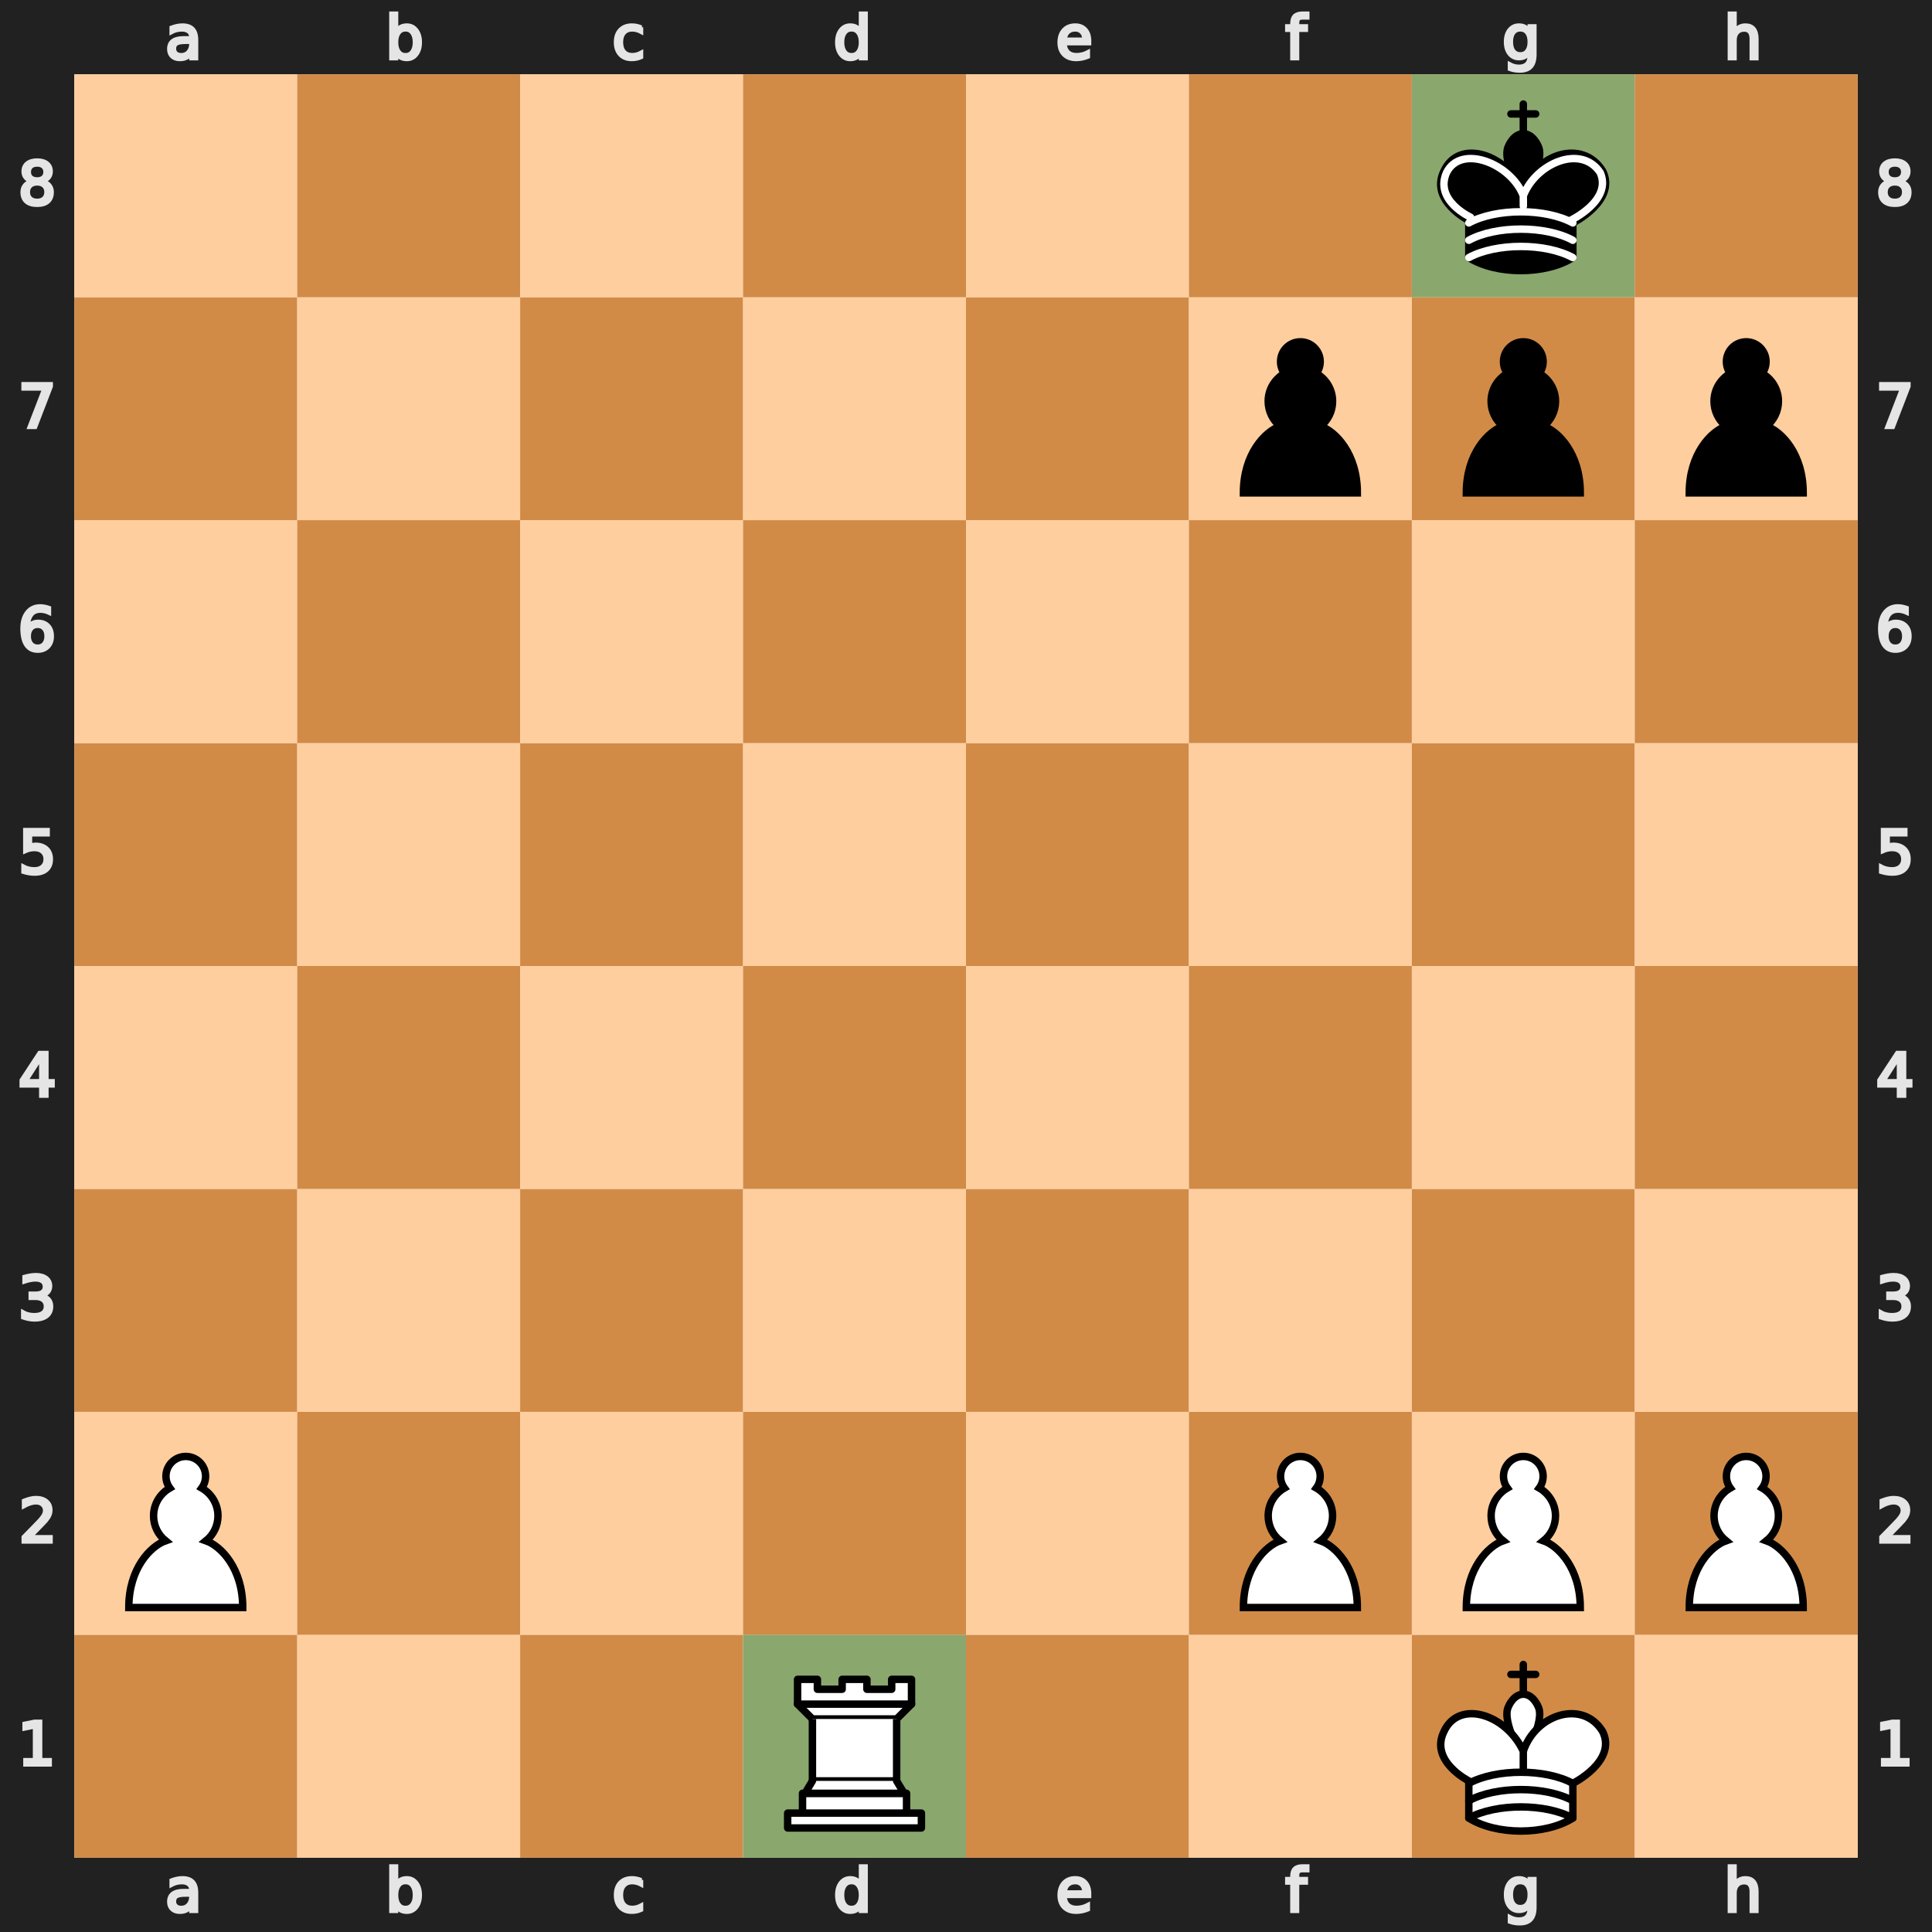
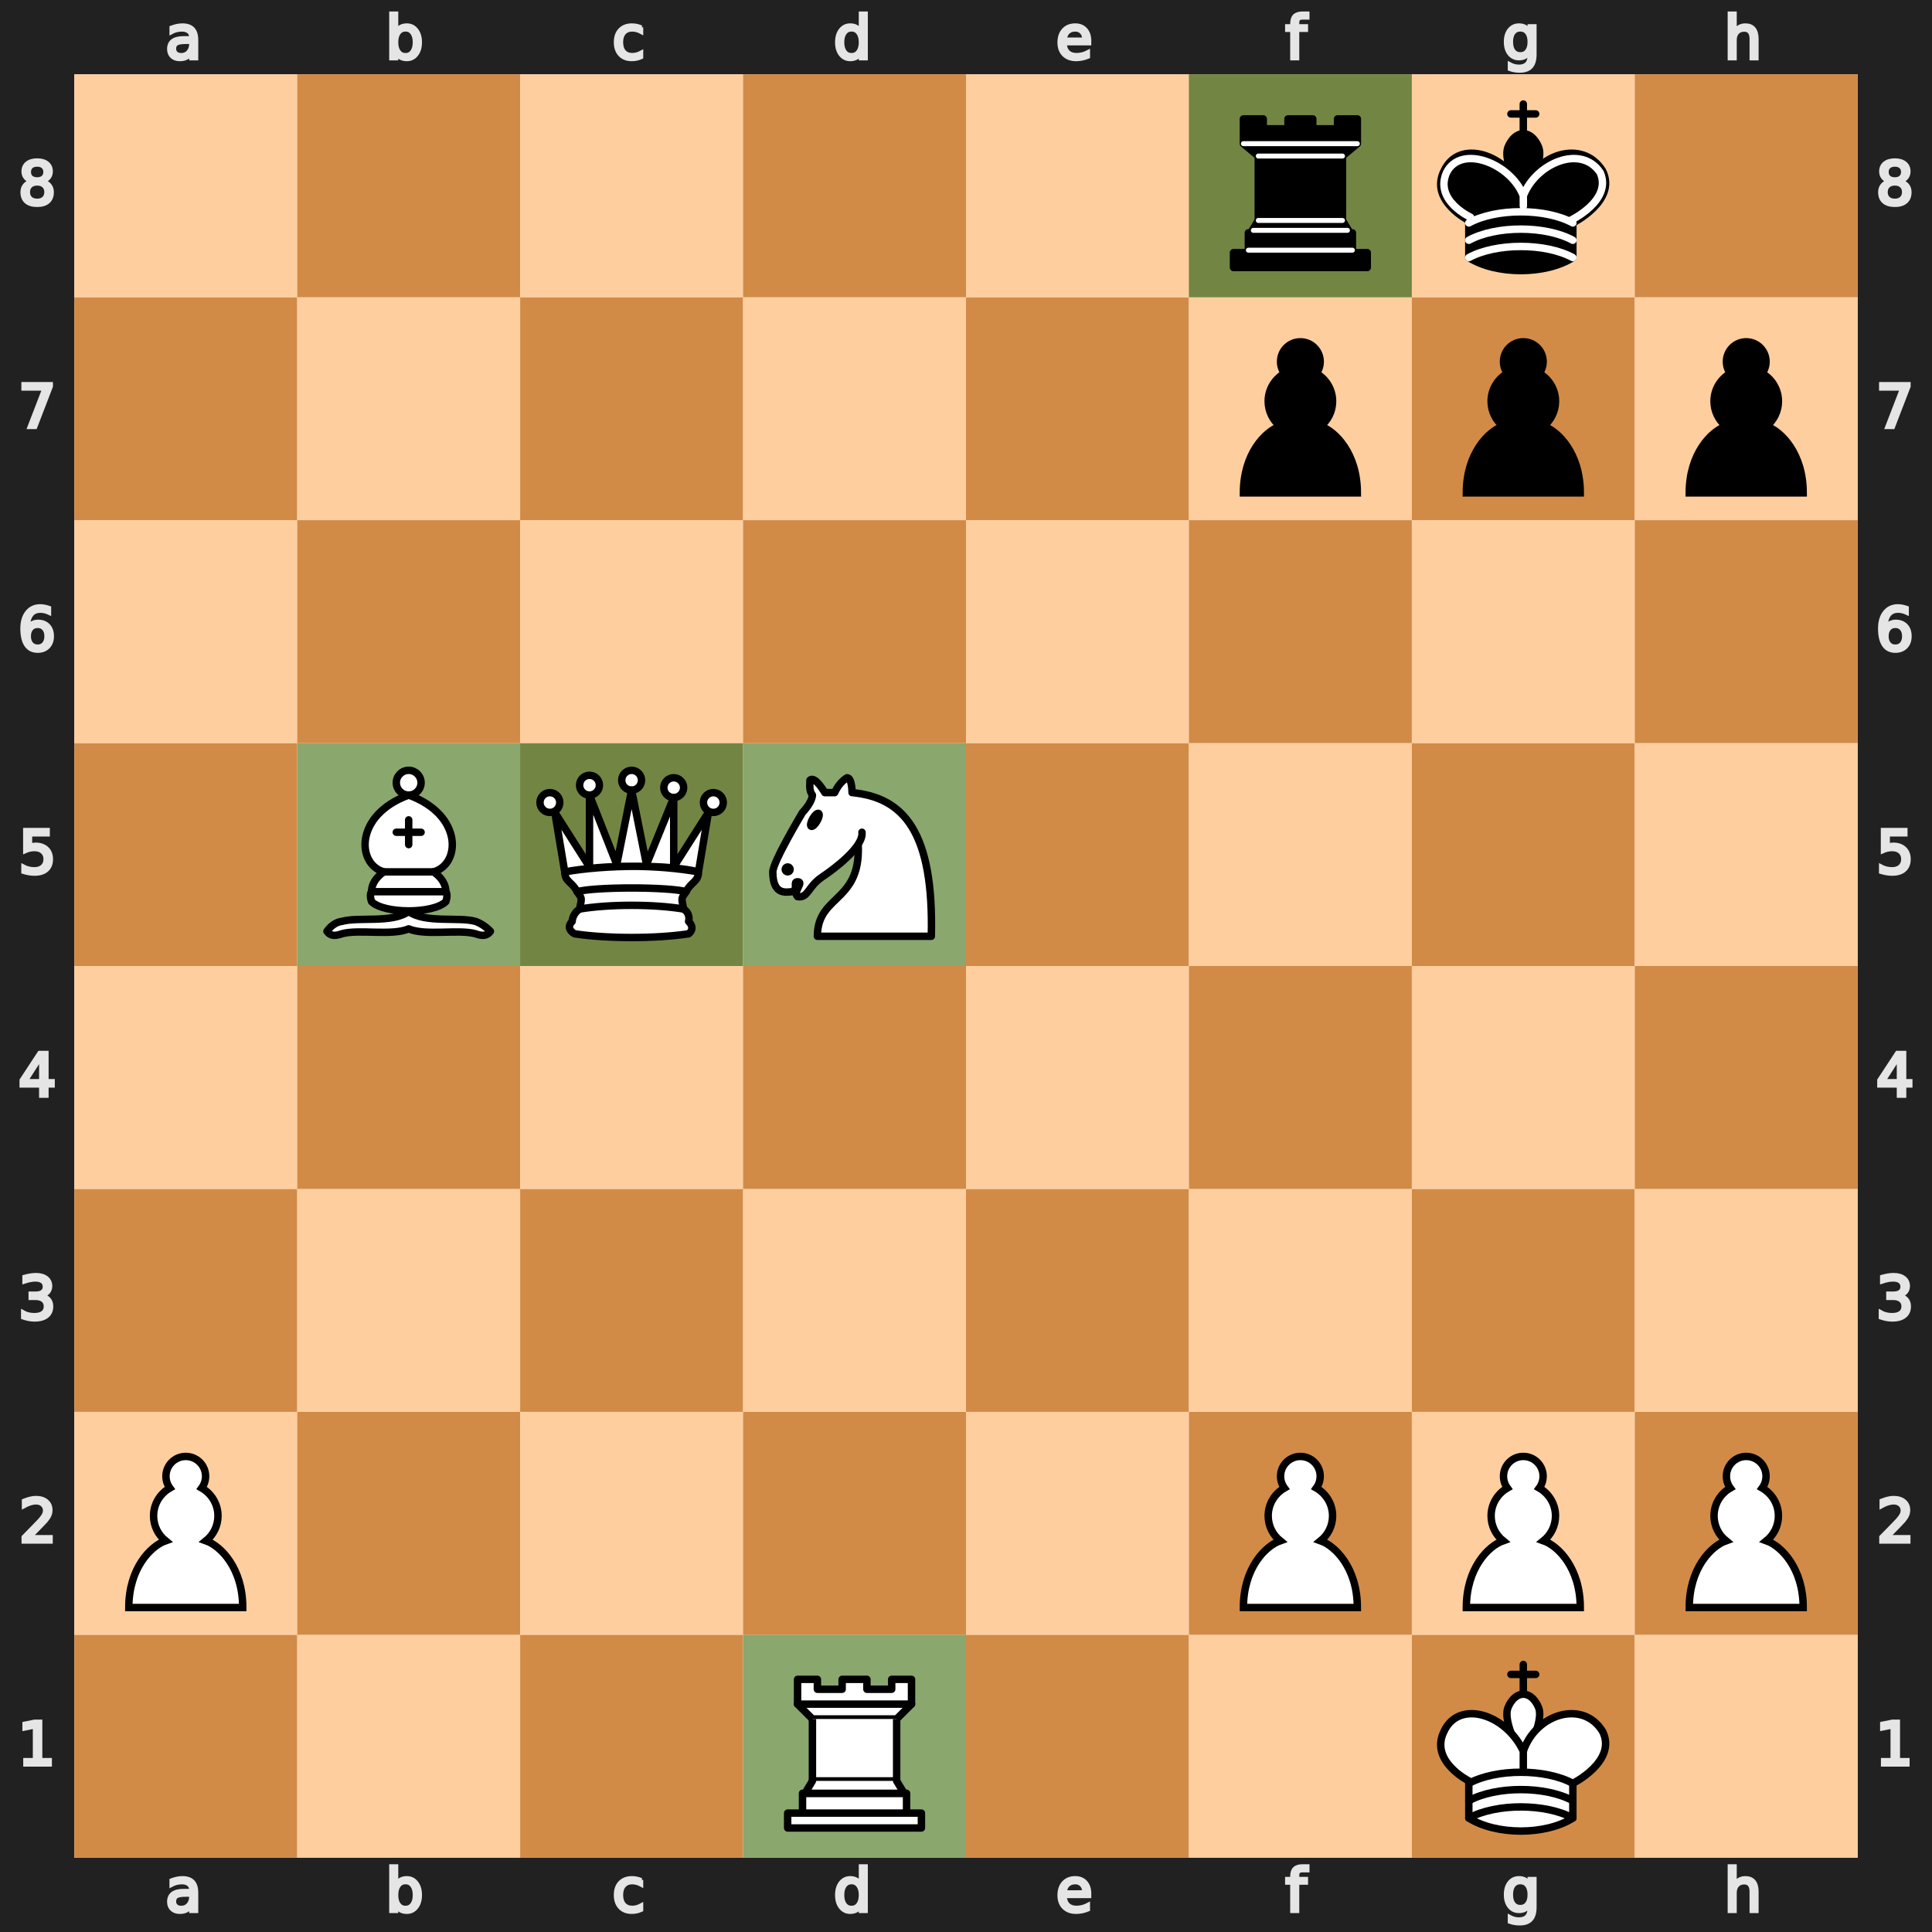
<svg xmlns="http://www.w3.org/2000/svg" xmlns:xlink="http://www.w3.org/1999/xlink" viewBox="0 0 390 390" width="360" height="360">
  <defs>
    <g id="white-pawn" class="white pawn">
      <path d="M22.5 9c-2.21 0-4 1.79-4 4 0 .89.29 1.71.78 2.38C17.33 16.5 16 18.59 16 21c0 2.03.94 3.84 2.41 5.03-3 1.06-7.41 5.55-7.41 13.47h23c0-7.92-4.41-12.41-7.41-13.47 1.47-1.19 2.41-3 2.41-5.03 0-2.41-1.33-4.5-3.28-5.62.49-.67.78-1.49.78-2.38 0-2.21-1.79-4-4-4z" fill="#fff" stroke="#000" stroke-width="1.5" stroke-linecap="round" />
+     </g>
+     <g id="white-knight" class="white knight" fill="none" fill-rule="evenodd" stroke="#000" stroke-width="1.5" stroke-linecap="round" stroke-linejoin="round">
+       <path d="M 22,10 C 32.5,11 38.5,18 38,39 L 15,39 C 15,30 25,32.5 23,18" style="fill:#ffffff; stroke:#000000;" />
+       <path d="M 24,18 C 24.38,20.91 18.45,25.37 16,27 C 13,29 13.18,31.34 11,31 C 9.958,30.06 12.41,27.96 11,28 C 10,28 11.19,29.23 10,30 C 9,30 5.997,31 6,26 C 6,24 12,14 12,14 C 12,14 13.89,12.1 14,10.5 C 13.27,9.506 13.5,8.5 13.5,7.5 C 14.5,6.5 16.5,10 16.5,10 L 18.5,10 C 18.5,10 19.28,8.008 21,7 C 22,7 22,10 22,10" style="fill:#ffffff; stroke:#000000;" />
+       <path d="M 9.5 25.5 A 0.5 0.5 0 1 1 8.5,25.5 A 0.5 0.5 0 1 1 9.5 25.5 z" style="fill:#000000; stroke:#000000;" />
+       <path d="M 15 15.5 A 0.5 1.5 0 1 1 14,15.5 A 0.5 1.5 0 1 1 15 15.5 z" transform="matrix(0.866,0.5,-0.5,0.866,9.693,-5.173)" style="fill:#000000; stroke:#000000;" />
+     </g>
+     <g id="white-bishop" class="white bishop" fill="none" fill-rule="evenodd" stroke="#000" stroke-width="1.5" stroke-linecap="round" stroke-linejoin="round">
+       <g fill="#fff" stroke-linecap="butt">
+         <path d="M9 36c3.39-.97 10.11.43 13.5-2 3.39 2.43 10.11 1.03 13.5 2 0 0 1.65.54 3 2-.68.97-1.65.99-3 .5-3.39-.97-10.11.46-13.5-1-3.39 1.46-10.11.03-13.5 1-1.354.49-2.323.47-3-.5 1.354-1.94 3-2 3-2zM15 32c2.5 2.5 12.5 2.5 15 0 .5-1.5 0-2 0-2 0-2.5-2.5-4-2.5-4 5.5-1.5 6-11.5-5-15.5-11 4-10.5 14-5 15.5 0 0-2.5 1.5-2.5 4 0 0-.5.5 0 2zM25 8a2.5 2.5 0 1 1-5 0 2.5 2.5 0 1 1 5 0z" />
+       </g>
+       <path d="M17.5 26h10M15 30h15m-7.5-14.5v5M20 18h5" stroke-linejoin="miter" />
    </g>
    <g id="white-rook" class="white rook" fill="#fff" fill-rule="evenodd" stroke="#000" stroke-width="1.5" stroke-linecap="round" stroke-linejoin="round">
      <path d="M9 39h27v-3H9v3zM12 36v-4h21v4H12zM11 14V9h4v2h5V9h5v2h5V9h4v5" stroke-linecap="butt" />
      <path d="M34 14l-3 3H14l-3-3" />
      <path d="M31 17v12.5H14V17" stroke-linecap="butt" stroke-linejoin="miter" />
      <path d="M31 29.5l1.5 2.5h-20l1.5-2.5" />
      <path d="M11 14h23" fill="none" stroke-linejoin="miter" />
    </g>
+     <g id="white-queen" class="white queen" fill="#fff" fill-rule="evenodd" stroke="#000" stroke-width="1.5" stroke-linecap="round" stroke-linejoin="round">
+       <path d="M8 12a2 2 0 1 1-4 0 2 2 0 1 1 4 0zM24.5 7.5a2 2 0 1 1-4 0 2 2 0 1 1 4 0zM41 12a2 2 0 1 1-4 0 2 2 0 1 1 4 0zM16 8.5a2 2 0 1 1-4 0 2 2 0 1 1 4 0zM33 9a2 2 0 1 1-4 0 2 2 0 1 1 4 0z" />
+       <path d="M9 26c8.5-1.5 21-1.5 27 0l2-12-7 11V11l-5.5 13.5-3-15-3 15-5.5-14V25L7 14l2 12zM9 26c0 2 1.5 2 2.5 4 1 1.5 1 1 .5 3.5-1.5 1-1.5 2.5-1.5 2.5-1.5 1.5.5 2.5.5 2.5 6.5 1 16.5 1 23 0 0 0 1.5-1 0-2.5 0 0 .5-1.5-1-2.5-.5-2.5-.5-2 .5-3.5 1-2 2.5-2 2.5-4-8.5-1.5-18.5-1.5-27 0z" stroke-linecap="butt" />
+       <path d="M11.5 30c3.5-1 18.5-1 22 0M12 33.5c6-1 15-1 21 0" fill="none" />
+     </g>
    <g id="white-king" class="white king" fill="none" fill-rule="evenodd" stroke="#000" stroke-width="1.5" stroke-linecap="round" stroke-linejoin="round">
      <path d="M22.5 11.63V6M20 8h5" stroke-linejoin="miter" />
      <path d="M22.5 25s4.5-7.5 3-10.5c0 0-1-2.5-3-2.5s-3 2.5-3 2.5c-1.5 3 3 10.5 3 10.5" fill="#fff" stroke-linecap="butt" stroke-linejoin="miter" />
      <path d="M11.5 37c5.5 3.5 15.5 3.5 21 0v-7s9-4.5 6-10.5c-4-6.5-13.5-3.5-16 4V27v-3.5c-3.5-7.5-13-10.5-16-4-3 6 5 10 5 10V37z" fill="#fff" />
      <path d="M11.5 30c5.5-3 15.5-3 21 0m-21 3.5c5.5-3 15.5-3 21 0m-21 3.5c5.5-3 15.5-3 21 0" />
    </g>
    <g id="black-pawn" class="black pawn">
      <path d="M22.5 9c-2.21 0-4 1.79-4 4 0 .89.29 1.71.78 2.38C17.33 16.5 16 18.59 16 21c0 2.03.94 3.84 2.41 5.03-3 1.06-7.41 5.55-7.41 13.47h23c0-7.92-4.41-12.41-7.41-13.47 1.47-1.19 2.41-3 2.41-5.03 0-2.41-1.33-4.5-3.28-5.62.49-.67.78-1.49.78-2.38 0-2.21-1.79-4-4-4z" fill="#000" stroke="#000" stroke-width="1.5" stroke-linecap="round" />
+     </g>
+     <g id="black-rook" class="black rook" fill="#000" fill-rule="evenodd" stroke="#000" stroke-width="1.5" stroke-linecap="round" stroke-linejoin="round">
+       <path d="M9 39h27v-3H9v3zM12.5 32l1.5-2.5h17l1.5 2.5h-20zM12 36v-4h21v4H12z" stroke-linecap="butt" />
+       <path d="M14 29.5v-13h17v13H14z" stroke-linecap="butt" stroke-linejoin="miter" />
+       <path d="M14 16.5L11 14h23l-3 2.5H14zM11 14V9h4v2h5V9h5v2h5V9h4v5H11z" stroke-linecap="butt" />
+       <path d="M12 35.5h21M13 31.5h19M14 29.5h17M14 16.5h17M11 14h23" fill="none" stroke="#fff" stroke-width="1" stroke-linejoin="miter" />
    </g>
    <g id="black-king" class="black king" fill="none" fill-rule="evenodd" stroke="#000" stroke-width="1.5" stroke-linecap="round" stroke-linejoin="round">
      <path d="M22.5 11.63V6" stroke-linejoin="miter" />
      <path d="M22.5 25s4.5-7.5 3-10.5c0 0-1-2.5-3-2.5s-3 2.5-3 2.5c-1.5 3 3 10.5 3 10.5" fill="#000" stroke-linecap="butt" stroke-linejoin="miter" />
      <path d="M11.5 37c5.5 3.5 15.5 3.5 21 0v-7s9-4.5 6-10.5c-4-6.5-13.5-3.5-16 4V27v-3.5c-3.5-7.5-13-10.5-16-4-3 6 5 10 5 10V37z" fill="#000" />
      <path d="M20 8h5" stroke-linejoin="miter" />
      <path d="M32 29.5s8.5-4 6.03-9.65C34.15 14 25 18 22.5 24.5l.01 2.1-.01-2.1C20 18 9.906 14 6.997 19.85c-2.497 5.65 4.853 9 4.853 9M11.5 30c5.5-3 15.5-3 21 0m-21 3.5c5.5-3 15.5-3 21 0m-21 3.5c5.5-3 15.5-3 21 0" stroke="#fff" />
    </g>
  </defs>
  <rect x="7.5" y="7.5" width="375" height="375" fill="none" stroke="#212121" stroke-width="15" />
  <g transform="translate(20, 1) scale(0.75, 0.75)" fill="#e5e5e5" stroke="#e5e5e5">
    <path d="M23.328 10.016q-1.742 0-2.414.398-.672.398-.672 1.36 0 .765.5 1.218.508.445 1.375.445 1.196 0 1.914-.843.727-.852.727-2.258v-.32zm2.867-.594v4.992h-1.437v-1.328q-.492.797-1.227 1.18-.734.375-1.797.375-1.343 0-2.14-.75-.79-.758-.79-2.024 0-1.476.985-2.226.992-.75 2.953-.75h2.016V8.75q0-.992-.656-1.531-.649-.547-1.829-.547-.75 0-1.46.18-.711.18-1.368.539V6.062q.79-.304 1.532-.453.742-.156 1.445-.156 1.898 0 2.836.984.937.985.937 2.985z" />
  </g>
  <g transform="translate(20, 375) scale(0.75, 0.75)" fill="#e5e5e5" stroke="#e5e5e5">
    <path d="M23.328 10.016q-1.742 0-2.414.398-.672.398-.672 1.36 0 .765.5 1.218.508.445 1.375.445 1.196 0 1.914-.843.727-.852.727-2.258v-.32zm2.867-.594v4.992h-1.437v-1.328q-.492.797-1.227 1.18-.734.375-1.797.375-1.343 0-2.14-.75-.79-.758-.79-2.024 0-1.476.985-2.226.992-.75 2.953-.75h2.016V8.75q0-.992-.656-1.531-.649-.547-1.829-.547-.75 0-1.46.18-.711.18-1.368.539V6.062q.79-.304 1.532-.453.742-.156 1.445-.156 1.898 0 2.836.984.937.985.937 2.985z" />
  </g>
  <g transform="translate(65, 1) scale(0.75, 0.75)" fill="#e5e5e5" stroke="#e5e5e5">
    <path d="M24.922 10.047q0-1.586-.656-2.485-.649-.906-1.79-.906-1.14 0-1.796.906-.649.899-.649 2.485 0 1.586.649 2.492.656.898 1.797.898 1.14 0 1.789-.898.656-.906.656-2.492zm-4.89-3.055q.452-.781 1.14-1.156.695-.383 1.656-.383 1.594 0 2.586 1.266 1 1.265 1 3.328 0 2.062-1 3.328-.992 1.266-2.586 1.266-.96 0-1.656-.375-.688-.383-1.14-1.164v1.312h-1.446V2.258h1.445z" />
  </g>
  <g transform="translate(65, 375) scale(0.75, 0.75)" fill="#e5e5e5" stroke="#e5e5e5">
    <path d="M24.922 10.047q0-1.586-.656-2.485-.649-.906-1.79-.906-1.14 0-1.796.906-.649.899-.649 2.485 0 1.586.649 2.492.656.898 1.797.898 1.14 0 1.789-.898.656-.906.656-2.492zm-4.89-3.055q.452-.781 1.14-1.156.695-.383 1.656-.383 1.594 0 2.586 1.266 1 1.265 1 3.328 0 2.062-1 3.328-.992 1.266-2.586 1.266-.96 0-1.656-.375-.688-.383-1.14-1.164v1.312h-1.446V2.258h1.445z" />
  </g>
  <g transform="translate(110, 1) scale(0.75, 0.75)" fill="#e5e5e5" stroke="#e5e5e5">
    <path d="M25.96 6v1.344q-.608-.336-1.226-.5-.609-.172-1.234-.172-1.398 0-2.172.89-.773.883-.773 2.485 0 1.601.773 2.492.774.883 2.172.883.625 0 1.234-.164.618-.172 1.227-.508v1.328q-.602.281-1.25.422-.64.14-1.367.14-1.977 0-3.14-1.242-1.165-1.242-1.165-3.351 0-2.14 1.172-3.367 1.18-1.227 3.227-1.227.664 0 1.296.14.633.134 1.227.407z" />
  </g>
  <g transform="translate(110, 375) scale(0.75, 0.75)" fill="#e5e5e5" stroke="#e5e5e5">
    <path d="M25.96 6v1.344q-.608-.336-1.226-.5-.609-.172-1.234-.172-1.398 0-2.172.89-.773.883-.773 2.485 0 1.601.773 2.492.774.883 2.172.883.625 0 1.234-.164.618-.172 1.227-.508v1.328q-.602.281-1.25.422-.64.14-1.367.14-1.977 0-3.14-1.242-1.165-1.242-1.165-3.351 0-2.14 1.172-3.367 1.18-1.227 3.227-1.227.664 0 1.296.14.633.134 1.227.407z" />
  </g>
  <g transform="translate(155, 1) scale(0.75, 0.75)" fill="#e5e5e5" stroke="#e5e5e5">
    <path d="M24.973 6.992V2.258h1.437v12.156h-1.437v-1.312q-.453.78-1.149 1.164-.687.375-1.656.375-1.586 0-2.586-1.266-.992-1.266-.992-3.328 0-2.063.992-3.328 1-1.266 2.586-1.266.969 0 1.656.383.696.375 1.149 1.156zm-4.899 3.055q0 1.586.649 2.492.656.898 1.797.898 1.14 0 1.796-.898.657-.906.657-2.492 0-1.586-.657-2.485-.656-.906-1.796-.906-1.141 0-1.797.906-.649.899-.649 2.485z" />
  </g>
  <g transform="translate(155, 375) scale(0.75, 0.75)" fill="#e5e5e5" stroke="#e5e5e5">
    <path d="M24.973 6.992V2.258h1.437v12.156h-1.437v-1.312q-.453.78-1.149 1.164-.687.375-1.656.375-1.586 0-2.586-1.266-.992-1.266-.992-3.328 0-2.063.992-3.328 1-1.266 2.586-1.266.969 0 1.656.383.696.375 1.149 1.156zm-4.899 3.055q0 1.586.649 2.492.656.898 1.797.898 1.14 0 1.796-.898.657-.906.657-2.492 0-1.586-.657-2.485-.656-.906-1.796-.906-1.141 0-1.797.906-.649.899-.649 2.485z" />
  </g>
  <g transform="translate(200, 1) scale(0.75, 0.75)" fill="#e5e5e5" stroke="#e5e5e5">
    <path d="M26.555 9.68v.703h-6.61q.094 1.484.89 2.265.806.774 2.235.774.828 0 1.602-.203.781-.203 1.547-.61v1.36q-.774.328-1.586.5-.813.172-1.649.172-2.093 0-3.32-1.22-1.219-1.218-1.219-3.296 0-2.148 1.157-3.406 1.164-1.266 3.132-1.266 1.766 0 2.79 1.14 1.03 1.134 1.03 3.087zm-1.438-.422q-.015-1.18-.664-1.883-.64-.703-1.703-.703-1.203 0-1.93.68-.718.68-.828 1.914z" />
  </g>
  <g transform="translate(200, 375) scale(0.75, 0.75)" fill="#e5e5e5" stroke="#e5e5e5">
    <path d="M26.555 9.68v.703h-6.61q.094 1.484.89 2.265.806.774 2.235.774.828 0 1.602-.203.781-.203 1.547-.61v1.36q-.774.328-1.586.5-.813.172-1.649.172-2.093 0-3.32-1.22-1.219-1.218-1.219-3.296 0-2.148 1.157-3.406 1.164-1.266 3.132-1.266 1.766 0 2.79 1.14 1.03 1.134 1.03 3.087zm-1.438-.422q-.015-1.18-.664-1.883-.64-.703-1.703-.703-1.203 0-1.93.68-.718.68-.828 1.914z" />
  </g>
  <g transform="translate(245, 1) scale(0.75, 0.75)" fill="#e5e5e5" stroke="#e5e5e5">
    <path d="M25.285 2.258v1.195H23.91q-.773 0-1.078.313-.297.312-.297 1.125v.773h2.367v1.117h-2.367v7.633H21.09V6.781h-1.375V5.664h1.375v-.61q0-1.46.68-2.124.68-.672 2.156-.672z" />
  </g>
  <g transform="translate(245, 375) scale(0.75, 0.75)" fill="#e5e5e5" stroke="#e5e5e5">
    <path d="M25.285 2.258v1.195H23.91q-.773 0-1.078.313-.297.312-.297 1.125v.773h2.367v1.117h-2.367v7.633H21.09V6.781h-1.375V5.664h1.375v-.61q0-1.46.68-2.124.68-.672 2.156-.672z" />
  </g>
  <g transform="translate(290, 1) scale(0.75, 0.75)" fill="#e5e5e5" stroke="#e5e5e5">
    <path d="M24.973 9.937q0-1.562-.649-2.421-.64-.86-1.804-.86-1.157 0-1.805.86-.64.859-.64 2.421 0 1.555.64 2.415.648.859 1.805.859 1.164 0 1.804-.86.649-.859.649-2.414zm1.437 3.391q0 2.234-.992 3.32-.992 1.094-3.04 1.094-.757 0-1.429-.117-.672-.11-1.304-.344v-1.398q.632.344 1.25.508.617.164 1.257.164 1.414 0 2.118-.743.703-.734.703-2.226v-.711q-.446.773-1.141 1.156-.695.383-1.664.383-1.61 0-2.594-1.227-.984-1.226-.984-3.25 0-2.03.984-3.257.985-1.227 2.594-1.227.969 0 1.664.383t1.14 1.156V5.664h1.438z" />
  </g>
  <g transform="translate(290, 375) scale(0.75, 0.75)" fill="#e5e5e5" stroke="#e5e5e5">
    <path d="M24.973 9.937q0-1.562-.649-2.421-.64-.86-1.804-.86-1.157 0-1.805.86-.64.859-.64 2.421 0 1.555.64 2.415.648.859 1.805.859 1.164 0 1.804-.86.649-.859.649-2.414zm1.437 3.391q0 2.234-.992 3.32-.992 1.094-3.04 1.094-.757 0-1.429-.117-.672-.11-1.304-.344v-1.398q.632.344 1.25.508.617.164 1.257.164 1.414 0 2.118-.743.703-.734.703-2.226v-.711q-.446.773-1.141 1.156-.695.383-1.664.383-1.61 0-2.594-1.227-.984-1.226-.984-3.25 0-2.03.984-3.257.985-1.227 2.594-1.227.969 0 1.664.383t1.14 1.156V5.664h1.438z" />
  </g>
  <g transform="translate(335, 1) scale(0.75, 0.75)" fill="#e5e5e5" stroke="#e5e5e5">
    <path d="M26.164 9.133v5.281h-1.437V9.18q0-1.243-.485-1.86-.484-.617-1.453-.617-1.164 0-1.836.742-.672.742-.672 2.024v4.945h-1.445V2.258h1.445v4.765q.516-.789 1.211-1.18.703-.39 1.617-.39 1.508 0 2.282.938.773.93.773 2.742z" />
  </g>
  <g transform="translate(335, 375) scale(0.75, 0.75)" fill="#e5e5e5" stroke="#e5e5e5">
    <path d="M26.164 9.133v5.281h-1.437V9.18q0-1.243-.485-1.86-.484-.617-1.453-.617-1.164 0-1.836.742-.672.742-.672 2.024v4.945h-1.445V2.258h1.445v4.765q.516-.789 1.211-1.18.703-.39 1.617-.39 1.508 0 2.282.938.773.93.773 2.742z" />
  </g>
  <g transform="translate(0, 335) scale(0.75, 0.75)" fill="#e5e5e5" stroke="#e5e5e5">
    <path d="M6.754 26.996h2.578v-8.898l-2.805.562v-1.437l2.79-.563h1.578v10.336h2.578v1.328h-6.72z" />
  </g>
  <g transform="translate(375, 335) scale(0.75, 0.75)" fill="#e5e5e5" stroke="#e5e5e5">
    <path d="M6.754 26.996h2.578v-8.898l-2.805.562v-1.437l2.79-.563h1.578v10.336h2.578v1.328h-6.72z" />
  </g>
  <g transform="translate(0, 290) scale(0.75, 0.75)" fill="#e5e5e5" stroke="#e5e5e5">
    <path d="M8.195 26.996h5.508v1.328H6.297v-1.328q.898-.93 2.445-2.492 1.555-1.57 1.953-2.024.758-.851 1.055-1.437.305-.594.305-1.164 0-.93-.657-1.516-.648-.586-1.695-.586-.742 0-1.57.258-.82.258-1.758.781v-1.593q.953-.383 1.781-.578.828-.196 1.516-.196 1.812 0 2.89.906 1.079.907 1.079 2.422 0 .72-.274 1.368-.265.64-.976 1.515-.196.227-1.243 1.313-1.046 1.078-2.953 3.023z" />
  </g>
  <g transform="translate(375, 290) scale(0.75, 0.75)" fill="#e5e5e5" stroke="#e5e5e5">
    <path d="M8.195 26.996h5.508v1.328H6.297v-1.328q.898-.93 2.445-2.492 1.555-1.57 1.953-2.024.758-.851 1.055-1.437.305-.594.305-1.164 0-.93-.657-1.516-.648-.586-1.695-.586-.742 0-1.57.258-.82.258-1.758.781v-1.593q.953-.383 1.781-.578.828-.196 1.516-.196 1.812 0 2.89.906 1.079.907 1.079 2.422 0 .72-.274 1.368-.265.64-.976 1.515-.196.227-1.243 1.313-1.046 1.078-2.953 3.023z" />
  </g>
  <g transform="translate(0, 245) scale(0.75, 0.75)" fill="#e5e5e5" stroke="#e5e5e5">
    <path d="M11.434 22.035q1.132.242 1.765 1.008.64.766.64 1.89 0 1.727-1.187 2.672-1.187.946-3.375.946-.734 0-1.515-.149-.774-.14-1.602-.43V26.45q.656.383 1.438.578.78.196 1.632.196 1.485 0 2.258-.586.782-.586.782-1.703 0-1.032-.727-1.61-.719-.586-2.008-.586h-1.36v-1.297h1.423q1.164 0 1.78-.46.618-.47.618-1.344 0-.899-.64-1.375-.633-.485-1.82-.485-.65 0-1.391.141-.743.14-1.633.437V16.95q.898-.25 1.68-.375.788-.125 1.484-.125 1.797 0 2.844.82 1.046.813 1.046 2.204 0 .968-.554 1.64-.555.664-1.578.922z" />
  </g>
  <g transform="translate(375, 245) scale(0.75, 0.75)" fill="#e5e5e5" stroke="#e5e5e5">
    <path d="M11.434 22.035q1.132.242 1.765 1.008.64.766.64 1.89 0 1.727-1.187 2.672-1.187.946-3.375.946-.734 0-1.515-.149-.774-.14-1.602-.43V26.45q.656.383 1.438.578.78.196 1.632.196 1.485 0 2.258-.586.782-.586.782-1.703 0-1.032-.727-1.61-.719-.586-2.008-.586h-1.36v-1.297h1.423q1.164 0 1.78-.46.618-.47.618-1.344 0-.899-.64-1.375-.633-.485-1.82-.485-.65 0-1.391.141-.743.14-1.633.437V16.95q.898-.25 1.68-.375.788-.125 1.484-.125 1.797 0 2.844.82 1.046.813 1.046 2.204 0 .968-.554 1.64-.555.664-1.578.922z" />
  </g>
  <g transform="translate(0, 200) scale(0.75, 0.75)" fill="#e5e5e5" stroke="#e5e5e5">
    <path d="M11.016 18.035L7.03 24.262h3.985zm-.414-1.375h1.984v7.602h1.664v1.312h-1.664v2.75h-1.57v-2.75H5.75v-1.523z" />
  </g>
  <g transform="translate(375, 200) scale(0.75, 0.75)" fill="#e5e5e5" stroke="#e5e5e5">
    <path d="M11.016 18.035L7.03 24.262h3.985zm-.414-1.375h1.984v7.602h1.664v1.312h-1.664v2.75h-1.57v-2.75H5.75v-1.523z" />
  </g>
  <g transform="translate(0, 155) scale(0.75, 0.75)" fill="#e5e5e5" stroke="#e5e5e5">
    <path d="M6.719 16.66h6.195v1.328h-4.75v2.86q.344-.118.688-.172.343-.063.687-.063 1.953 0 3.094 1.07 1.14 1.07 1.14 2.899 0 1.883-1.171 2.93-1.172 1.039-3.305 1.039-.735 0-1.5-.125-.758-.125-1.57-.375v-1.586q.703.383 1.453.57.75.188 1.586.188 1.351 0 2.14-.711.79-.711.79-1.93 0-1.219-.79-1.93-.789-.71-2.14-.71-.633 0-1.266.14-.625.14-1.281.438z" />
  </g>
  <g transform="translate(375, 155) scale(0.75, 0.75)" fill="#e5e5e5" stroke="#e5e5e5">
    <path d="M6.719 16.66h6.195v1.328h-4.75v2.86q.344-.118.688-.172.343-.063.687-.063 1.953 0 3.094 1.07 1.14 1.07 1.14 2.899 0 1.883-1.171 2.93-1.172 1.039-3.305 1.039-.735 0-1.5-.125-.758-.125-1.57-.375v-1.586q.703.383 1.453.57.75.188 1.586.188 1.351 0 2.14-.711.79-.711.79-1.93 0-1.219-.79-1.93-.789-.71-2.14-.71-.633 0-1.266.14-.625.14-1.281.438z" />
  </g>
  <g transform="translate(0, 110) scale(0.75, 0.75)" fill="#e5e5e5" stroke="#e5e5e5">
    <path d="M10.137 21.863q-1.063 0-1.688.727-.617.726-.617 1.992 0 1.258.617 1.992.625.727 1.688.727 1.062 0 1.68-.727.624-.734.624-1.992 0-1.266-.625-1.992-.617-.727-1.68-.727zm3.133-4.945v1.437q-.594-.28-1.204-.43-.601-.148-1.195-.148-1.562 0-2.39 1.055-.82 1.055-.938 3.188.46-.68 1.156-1.04.696-.367 1.531-.367 1.758 0 2.774 1.07 1.023 1.063 1.023 2.899 0 1.797-1.062 2.883-1.063 1.086-2.828 1.086-2.024 0-3.094-1.547-1.07-1.555-1.07-4.5 0-2.766 1.312-4.406 1.313-1.649 3.524-1.649.593 0 1.195.117.61.118 1.266.352z" />
  </g>
  <g transform="translate(375, 110) scale(0.75, 0.75)" fill="#e5e5e5" stroke="#e5e5e5">
    <path d="M10.137 21.863q-1.063 0-1.688.727-.617.726-.617 1.992 0 1.258.617 1.992.625.727 1.688.727 1.062 0 1.68-.727.624-.734.624-1.992 0-1.266-.625-1.992-.617-.727-1.68-.727zm3.133-4.945v1.437q-.594-.28-1.204-.43-.601-.148-1.195-.148-1.562 0-2.39 1.055-.82 1.055-.938 3.188.46-.68 1.156-1.04.696-.367 1.531-.367 1.758 0 2.774 1.07 1.023 1.063 1.023 2.899 0 1.797-1.062 2.883-1.063 1.086-2.828 1.086-2.024 0-3.094-1.547-1.07-1.555-1.07-4.5 0-2.766 1.312-4.406 1.313-1.649 3.524-1.649.593 0 1.195.117.61.118 1.266.352z" />
  </g>
  <g transform="translate(0, 65) scale(0.75, 0.75)" fill="#e5e5e5" stroke="#e5e5e5">
    <path d="M6.25 16.66h7.5v.672L9.516 28.324H7.867l3.985-10.336H6.25z" />
  </g>
  <g transform="translate(375, 65) scale(0.75, 0.75)" fill="#e5e5e5" stroke="#e5e5e5">
    <path d="M6.25 16.66h7.5v.672L9.516 28.324H7.867l3.985-10.336H6.25z" />
  </g>
  <g transform="translate(0, 20) scale(0.75, 0.75)" fill="#e5e5e5" stroke="#e5e5e5">
    <path d="M10 22.785q-1.125 0-1.773.602-.641.601-.641 1.656t.64 1.656q.649.602 1.774.602t1.773-.602q.649-.61.649-1.656 0-1.055-.649-1.656-.64-.602-1.773-.602zm-1.578-.672q-1.016-.25-1.586-.945-.563-.695-.563-1.695 0-1.399.993-2.211 1-.813 2.734-.813 1.742 0 2.734.813.993.812.993 2.21 0 1-.57 1.696-.563.695-1.571.945 1.14.266 1.773 1.04.641.773.641 1.89 0 1.695-1.04 2.602-1.03.906-2.96.906t-2.969-.906Q6 26.738 6 25.043q0-1.117.64-1.89.641-.774 1.782-1.04zm-.578-2.492q0 .906.562 1.414.57.508 1.594.508 1.016 0 1.586-.508.578-.508.578-1.414 0-.906-.578-1.414-.57-.508-1.586-.508-1.023 0-1.594.508-.562.508-.562 1.414z" />
  </g>
  <g transform="translate(375, 20) scale(0.75, 0.75)" fill="#e5e5e5" stroke="#e5e5e5">
    <path d="M10 22.785q-1.125 0-1.773.602-.641.601-.641 1.656t.64 1.656q.649.602 1.774.602t1.773-.602q.649-.61.649-1.656 0-1.055-.649-1.656-.64-.602-1.773-.602zm-1.578-.672q-1.016-.25-1.586-.945-.563-.695-.563-1.695 0-1.399.993-2.211 1-.813 2.734-.813 1.742 0 2.734.813.993.812.993 2.21 0 1-.57 1.696-.563.695-1.571.945 1.14.266 1.773 1.04.641.773.641 1.89 0 1.695-1.04 2.602-1.03.906-2.96.906t-2.969-.906Q6 26.738 6 25.043q0-1.117.64-1.89.641-.774 1.782-1.04zm-.578-2.492q0 .906.562 1.414.57.508 1.594.508 1.016 0 1.586-.508.578-.508.578-1.414 0-.906-.578-1.414-.57-.508-1.586-.508-1.023 0-1.594.508-.562.508-.562 1.414z" />
  </g>
  <rect x="15" y="330" width="45" height="45" class="square dark a1" stroke="none" fill="#d18b47" />
  <rect x="60" y="330" width="45" height="45" class="square light b1" stroke="none" fill="#ffce9e" />
  <rect x="105" y="330" width="45" height="45" class="square dark c1" stroke="none" fill="#d18b47" />
  <rect x="150" y="330" width="45" height="45" class="square light d1" stroke="none" fill="#ffce9e" />
  <rect x="150" y="330" width="45" height="45" stroke="none" fill="#15803d" opacity="0.502" />
  <rect x="195" y="330" width="45" height="45" class="square dark e1" stroke="none" fill="#d18b47" />
  <rect x="240" y="330" width="45" height="45" class="square light f1" stroke="none" fill="#ffce9e" />
  <rect x="285" y="330" width="45" height="45" class="square dark g1" stroke="none" fill="#d18b47" />
  <rect x="330" y="330" width="45" height="45" class="square light h1" stroke="none" fill="#ffce9e" />
  <rect x="15" y="285" width="45" height="45" class="square light a2" stroke="none" fill="#ffce9e" />
  <rect x="60" y="285" width="45" height="45" class="square dark b2" stroke="none" fill="#d18b47" />
  <rect x="105" y="285" width="45" height="45" class="square light c2" stroke="none" fill="#ffce9e" />
  <rect x="150" y="285" width="45" height="45" class="square dark d2" stroke="none" fill="#d18b47" />
  <rect x="195" y="285" width="45" height="45" class="square light e2" stroke="none" fill="#ffce9e" />
  <rect x="240" y="285" width="45" height="45" class="square dark f2" stroke="none" fill="#d18b47" />
  <rect x="285" y="285" width="45" height="45" class="square light g2" stroke="none" fill="#ffce9e" />
  <rect x="330" y="285" width="45" height="45" class="square dark h2" stroke="none" fill="#d18b47" />
  <rect x="15" y="240" width="45" height="45" class="square dark a3" stroke="none" fill="#d18b47" />
  <rect x="60" y="240" width="45" height="45" class="square light b3" stroke="none" fill="#ffce9e" />
  <rect x="105" y="240" width="45" height="45" class="square dark c3" stroke="none" fill="#d18b47" />
  <rect x="150" y="240" width="45" height="45" class="square light d3" stroke="none" fill="#ffce9e" />
  <rect x="195" y="240" width="45" height="45" class="square dark e3" stroke="none" fill="#d18b47" />
  <rect x="240" y="240" width="45" height="45" class="square light f3" stroke="none" fill="#ffce9e" />
  <rect x="285" y="240" width="45" height="45" class="square dark g3" stroke="none" fill="#d18b47" />
  <rect x="330" y="240" width="45" height="45" class="square light h3" stroke="none" fill="#ffce9e" />
  <rect x="15" y="195" width="45" height="45" class="square light a4" stroke="none" fill="#ffce9e" />
  <rect x="60" y="195" width="45" height="45" class="square dark b4" stroke="none" fill="#d18b47" />
  <rect x="105" y="195" width="45" height="45" class="square light c4" stroke="none" fill="#ffce9e" />
  <rect x="150" y="195" width="45" height="45" class="square dark d4" stroke="none" fill="#d18b47" />
  <rect x="195" y="195" width="45" height="45" class="square light e4" stroke="none" fill="#ffce9e" />
  <rect x="240" y="195" width="45" height="45" class="square dark f4" stroke="none" fill="#d18b47" />
  <rect x="285" y="195" width="45" height="45" class="square light g4" stroke="none" fill="#ffce9e" />
  <rect x="330" y="195" width="45" height="45" class="square dark h4" stroke="none" fill="#d18b47" />
  <rect x="15" y="150" width="45" height="45" class="square dark a5" stroke="none" fill="#d18b47" />
  <rect x="60" y="150" width="45" height="45" class="square light b5" stroke="none" fill="#ffce9e" />
+   <rect x="60" y="150" width="45" height="45" stroke="none" fill="#15803d" opacity="0.502" />
  <rect x="105" y="150" width="45" height="45" class="square dark c5" stroke="none" fill="#d18b47" />
+   <rect x="105" y="150" width="45" height="45" stroke="none" fill="#15803d" opacity="0.502" />
  <rect x="150" y="150" width="45" height="45" class="square light d5" stroke="none" fill="#ffce9e" />
+   <rect x="150" y="150" width="45" height="45" stroke="none" fill="#15803d" opacity="0.502" />
  <rect x="195" y="150" width="45" height="45" class="square dark e5" stroke="none" fill="#d18b47" />
  <rect x="240" y="150" width="45" height="45" class="square light f5" stroke="none" fill="#ffce9e" />
  <rect x="285" y="150" width="45" height="45" class="square dark g5" stroke="none" fill="#d18b47" />
  <rect x="330" y="150" width="45" height="45" class="square light h5" stroke="none" fill="#ffce9e" />
  <rect x="15" y="105" width="45" height="45" class="square light a6" stroke="none" fill="#ffce9e" />
  <rect x="60" y="105" width="45" height="45" class="square dark b6" stroke="none" fill="#d18b47" />
  <rect x="105" y="105" width="45" height="45" class="square light c6" stroke="none" fill="#ffce9e" />
  <rect x="150" y="105" width="45" height="45" class="square dark d6" stroke="none" fill="#d18b47" />
  <rect x="195" y="105" width="45" height="45" class="square light e6" stroke="none" fill="#ffce9e" />
  <rect x="240" y="105" width="45" height="45" class="square dark f6" stroke="none" fill="#d18b47" />
  <rect x="285" y="105" width="45" height="45" class="square light g6" stroke="none" fill="#ffce9e" />
  <rect x="330" y="105" width="45" height="45" class="square dark h6" stroke="none" fill="#d18b47" />
  <rect x="15" y="60" width="45" height="45" class="square dark a7" stroke="none" fill="#d18b47" />
  <rect x="60" y="60" width="45" height="45" class="square light b7" stroke="none" fill="#ffce9e" />
  <rect x="105" y="60" width="45" height="45" class="square dark c7" stroke="none" fill="#d18b47" />
  <rect x="150" y="60" width="45" height="45" class="square light d7" stroke="none" fill="#ffce9e" />
  <rect x="195" y="60" width="45" height="45" class="square dark e7" stroke="none" fill="#d18b47" />
  <rect x="240" y="60" width="45" height="45" class="square light f7" stroke="none" fill="#ffce9e" />
  <rect x="285" y="60" width="45" height="45" class="square dark g7" stroke="none" fill="#d18b47" />
  <rect x="330" y="60" width="45" height="45" class="square light h7" stroke="none" fill="#ffce9e" />
  <rect x="15" y="15" width="45" height="45" class="square light a8" stroke="none" fill="#ffce9e" />
  <rect x="60" y="15" width="45" height="45" class="square dark b8" stroke="none" fill="#d18b47" />
  <rect x="105" y="15" width="45" height="45" class="square light c8" stroke="none" fill="#ffce9e" />
  <rect x="150" y="15" width="45" height="45" class="square dark d8" stroke="none" fill="#d18b47" />
  <rect x="195" y="15" width="45" height="45" class="square light e8" stroke="none" fill="#ffce9e" />
  <rect x="240" y="15" width="45" height="45" class="square dark f8" stroke="none" fill="#d18b47" />
+   <rect x="240" y="15" width="45" height="45" stroke="none" fill="#15803d" opacity="0.502" />
  <rect x="285" y="15" width="45" height="45" class="square light g8" stroke="none" fill="#ffce9e" />
-   <rect x="285" y="15" width="45" height="45" stroke="none" fill="#15803d" opacity="0.502" />
  <rect x="330" y="15" width="45" height="45" class="square dark h8" stroke="none" fill="#d18b47" />
  <use href="#white-rook" xlink:href="#white-rook" transform="translate(150, 330)" />
  <use href="#white-king" xlink:href="#white-king" transform="translate(285, 330)" />
  <use href="#white-pawn" xlink:href="#white-pawn" transform="translate(15, 285)" />
  <use href="#white-pawn" xlink:href="#white-pawn" transform="translate(240, 285)" />
  <use href="#white-pawn" xlink:href="#white-pawn" transform="translate(285, 285)" />
  <use href="#white-pawn" xlink:href="#white-pawn" transform="translate(330, 285)" />
+   <use href="#white-bishop" xlink:href="#white-bishop" transform="translate(60, 150)" />
+   <use href="#white-queen" xlink:href="#white-queen" transform="translate(105, 150)" />
+   <use href="#white-knight" xlink:href="#white-knight" transform="translate(150, 150)" />
  <use href="#black-pawn" xlink:href="#black-pawn" transform="translate(240, 60)" />
  <use href="#black-pawn" xlink:href="#black-pawn" transform="translate(285, 60)" />
  <use href="#black-pawn" xlink:href="#black-pawn" transform="translate(330, 60)" />
+   <use href="#black-rook" xlink:href="#black-rook" transform="translate(240, 15)" />
  <use href="#black-king" xlink:href="#black-king" transform="translate(285, 15)" />
</svg>
